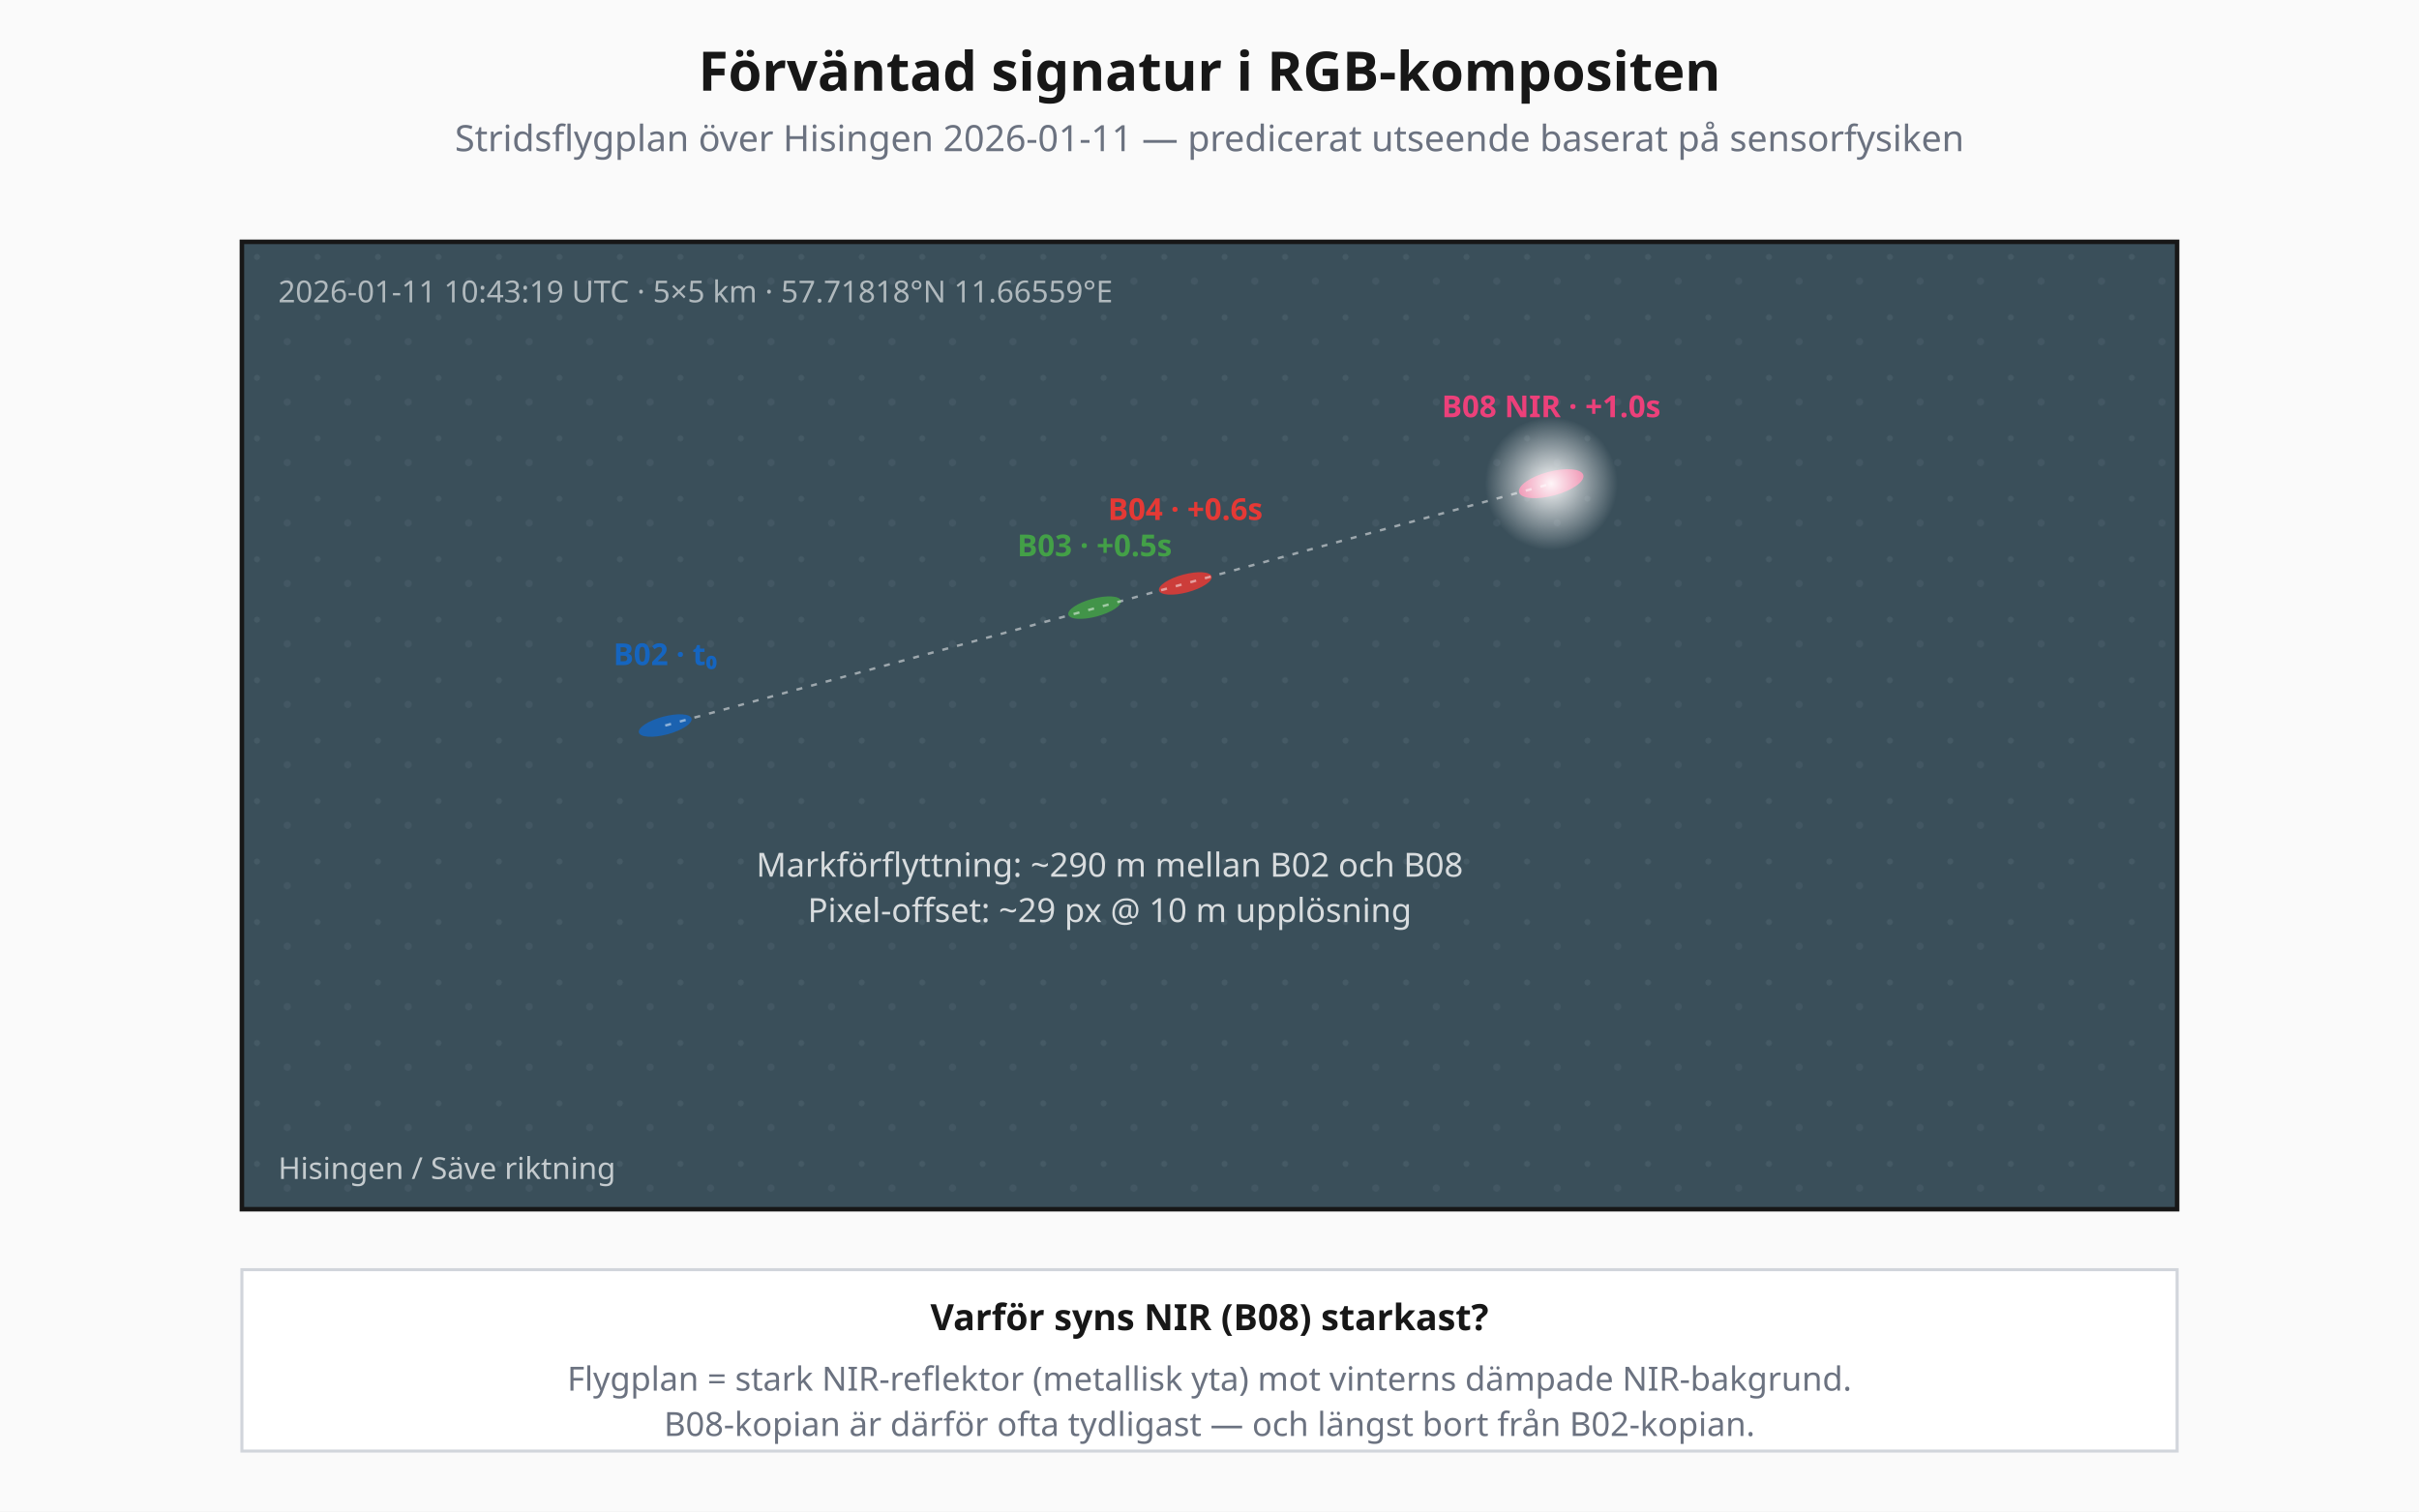
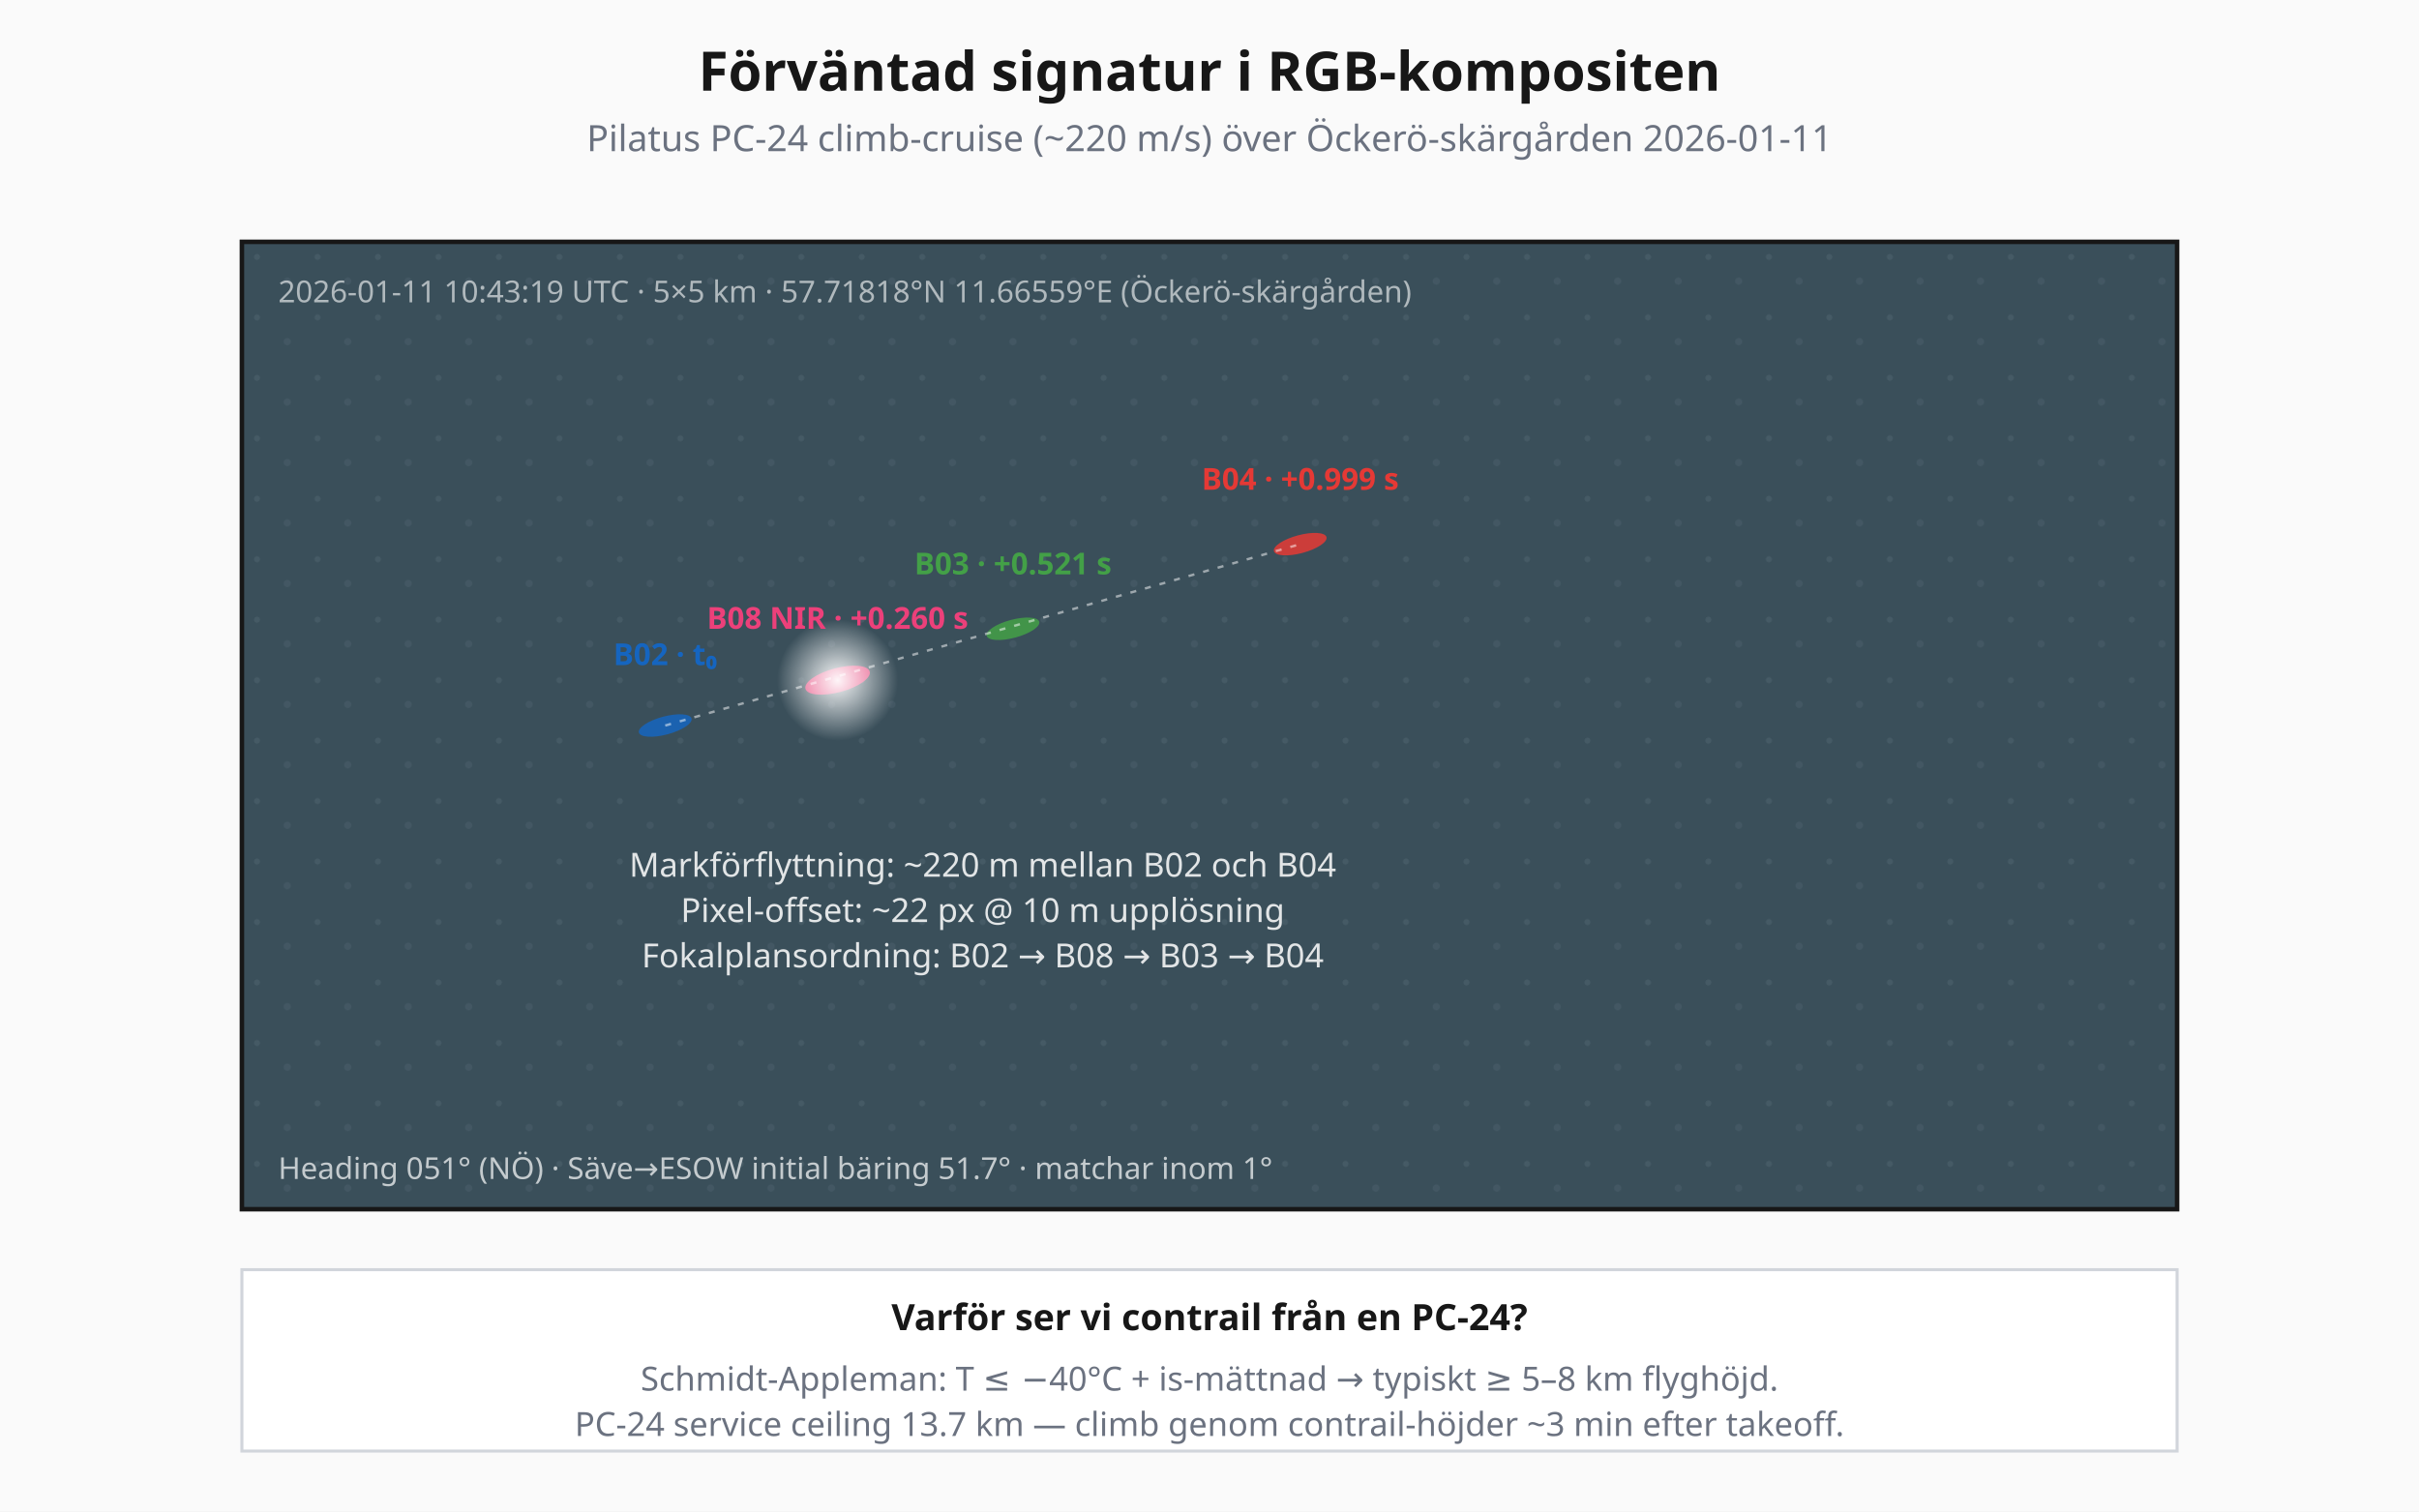
<svg xmlns="http://www.w3.org/2000/svg" viewBox="0 0 800 500" font-family="Space Grotesk, system-ui, sans-serif">
  <defs>
    <radialGradient id="aircraft-glow">
      <stop offset="0%" stop-color="#fff" stop-opacity="0.95" />
      <stop offset="100%" stop-color="#fff" stop-opacity="0" />
    </radialGradient>
    <pattern id="winterland" patternUnits="userSpaceOnUse" width="20" height="20">
      <rect width="20" height="20" fill="#3a4f5a" />
      <circle cx="5" cy="5" r="1" fill="#506570" opacity="0.5" />
      <circle cx="15" cy="13" r="1.2" fill="#506570" opacity="0.4" />
    </pattern>
  </defs>
  <rect width="800" height="500" fill="#fafafa" />
  <text x="400" y="30" text-anchor="middle" font-size="18" font-weight="600" fill="#171717">Förväntad signatur i RGB-kompositen</text>
-   <text x="400" y="50" text-anchor="middle" font-size="12" fill="#6b7280">Stridsflygplan över Hisingen 2026-01-11 — predicerat utseende baserat på sensorfysiken</text>
+   <text x="400" y="50" text-anchor="middle" font-size="12" fill="#6b7280">Pilatus PC-24 climb-cruise (~220 m/s) över Öckerö-skärgården 2026-01-11</text>
  <rect x="80" y="80" width="640" height="320" fill="url(#winterland)" stroke="#171717" stroke-width="1.5" />
-   <text x="92" y="100" font-size="10" fill="#fff" opacity="0.6">2026-01-11 10:43:19 UTC · 5×5 km · 57.71818°N 11.66559°E</text>
+   <text x="92" y="100" font-size="10" fill="#fff" opacity="0.6">2026-01-11 10:43:19 UTC · 5×5 km · 57.71818°N 11.66559°E (Öckerö-skärgården)</text>
  <ellipse cx="220" cy="240" rx="9" ry="3" fill="#1565c0" opacity="0.85" transform="rotate(-15 220 240)" />
  <text x="220" y="220" text-anchor="middle" font-size="10" font-weight="600" fill="#1565c0">B02 · t₀</text>
-   <ellipse cx="362" cy="201" rx="9" ry="3" fill="#43a047" opacity="0.85" transform="rotate(-15 362 201)" />
-   <text x="362" y="184" text-anchor="middle" font-size="10" font-weight="600" fill="#43a047">B03 · +0.5s</text>
-   <ellipse cx="392" cy="193" rx="9" ry="3" fill="#e53935" opacity="0.85" transform="rotate(-15 392 193)" />
-   <text x="392" y="172" text-anchor="middle" font-size="10" font-weight="600" fill="#e53935">B04 · +0.6s</text>
-   <ellipse cx="513" cy="160" rx="11" ry="4" fill="#ec407a" opacity="0.95" transform="rotate(-15 513 160)" />
-   <circle cx="513" cy="160" r="22" fill="url(#aircraft-glow)" />
-   <text x="513" y="138" text-anchor="middle" font-size="10" font-weight="600" fill="#ec407a">B08 NIR · +1.0s</text>
-   <line x1="220" y1="240" x2="513" y2="160" stroke="#fff" stroke-width="0.8" stroke-dasharray="2,3" opacity="0.5" />
-   <text x="367" y="290" text-anchor="middle" font-size="11" fill="#fff" opacity="0.8">Markförflyttning: ~290 m mellan B02 och B08</text>
-   <text x="367" y="305" text-anchor="middle" font-size="11" fill="#fff" opacity="0.8">Pixel-offset: ~29 px @ 10 m upplösning</text>
-   <text x="92" y="390" font-size="10" fill="#fff" opacity="0.7">Hisingen / Säve riktning</text>
+   <ellipse cx="277" cy="225" rx="11" ry="4" fill="#ec407a" opacity="0.95" transform="rotate(-15 277 225)" />
+   <circle cx="277" cy="225" r="20" fill="url(#aircraft-glow)" />
+   <text x="277" y="208" text-anchor="middle" font-size="10" font-weight="600" fill="#ec407a">B08 NIR · +0.260 s</text>
+   <ellipse cx="335" cy="208" rx="9" ry="3" fill="#43a047" opacity="0.85" transform="rotate(-15 335 208)" />
+   <text x="335" y="190" text-anchor="middle" font-size="10" font-weight="600" fill="#43a047">B03 · +0.521 s</text>
+   <ellipse cx="430" cy="180" rx="9" ry="3" fill="#e53935" opacity="0.85" transform="rotate(-15 430 180)" />
+   <text x="430" y="162" text-anchor="middle" font-size="10" font-weight="600" fill="#e53935">B04 · +0.999 s</text>
+   <line x1="220" y1="240" x2="430" y2="180" stroke="#fff" stroke-width="0.8" stroke-dasharray="2,3" opacity="0.5" />
+   <text x="325" y="290" text-anchor="middle" font-size="11" fill="#fff" opacity="0.85">Markförflyttning: ~220 m mellan B02 och B04</text>
+   <text x="325" y="305" text-anchor="middle" font-size="11" fill="#fff" opacity="0.85">Pixel-offset: ~22 px @ 10 m upplösning</text>
+   <text x="325" y="320" text-anchor="middle" font-size="11" fill="#fff" opacity="0.85">Fokalplansordning: B02 → B08 → B03 → B04</text>
+   <text x="92" y="390" font-size="10" fill="#fff" opacity="0.7">Heading 051° (NÖ) · Säve→ESOW initial bäring 51.7° · matchar inom 1°</text>
  <g transform="translate(80, 420)">
    <rect x="0" y="0" width="640" height="60" fill="#fff" stroke="#d1d5db" />
-     <text x="320" y="20" text-anchor="middle" font-size="12" font-weight="600" fill="#171717">Varför syns NIR (B08) starkast?</text>
-     <text x="320" y="40" text-anchor="middle" font-size="11" fill="#6b7280">Flygplan = stark NIR-reflektor (metallisk yta) mot vinterns dämpade NIR-bakgrund.</text>
-     <text x="320" y="55" text-anchor="middle" font-size="11" fill="#6b7280">B08-kopian är därför ofta tydligast — och längst bort från B02-kopian.</text>
+     <text x="320" y="20" text-anchor="middle" font-size="12" font-weight="600" fill="#171717">Varför ser vi contrail från en PC-24?</text>
+     <text x="320" y="40" text-anchor="middle" font-size="11" fill="#6b7280">Schmidt-Appleman: T ≤ −40°C + is-mättnad → typiskt ≥ 5–8 km flyghöjd.</text>
+     <text x="320" y="55" text-anchor="middle" font-size="11" fill="#6b7280">PC-24 service ceiling 13.7 km — climb genom contrail-höjder ~3 min efter takeoff.</text>
  </g>
</svg>
